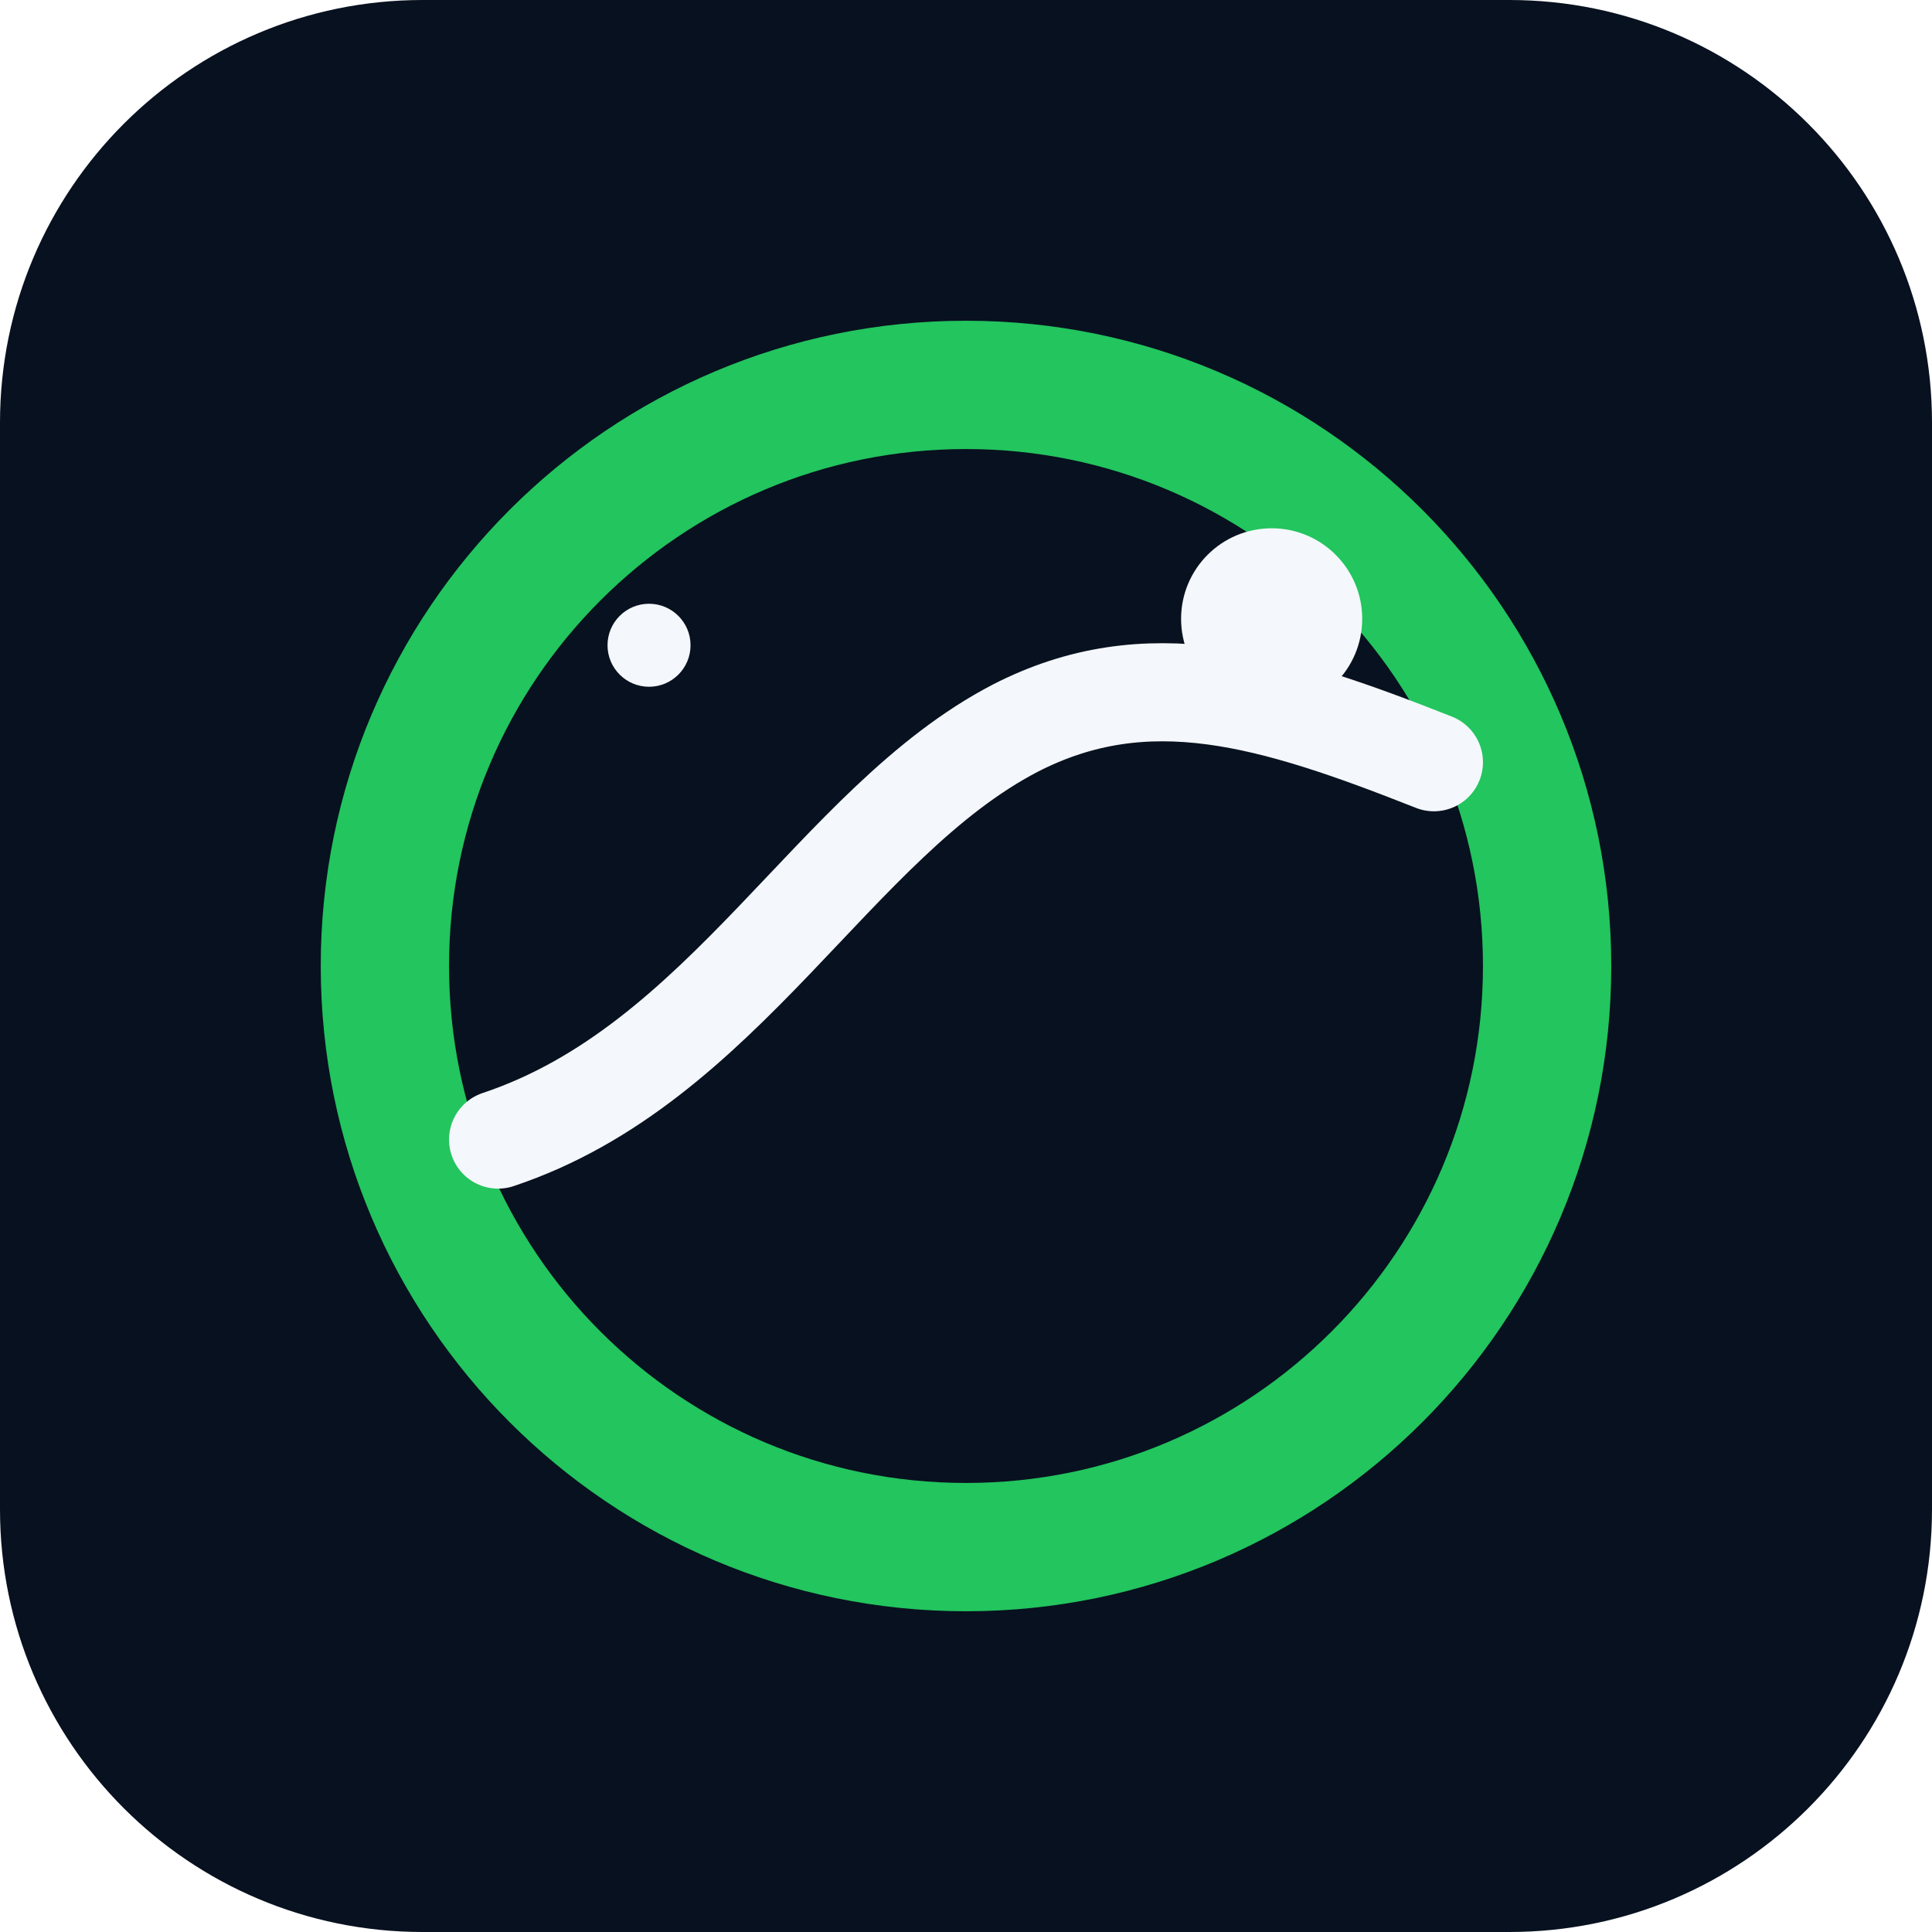
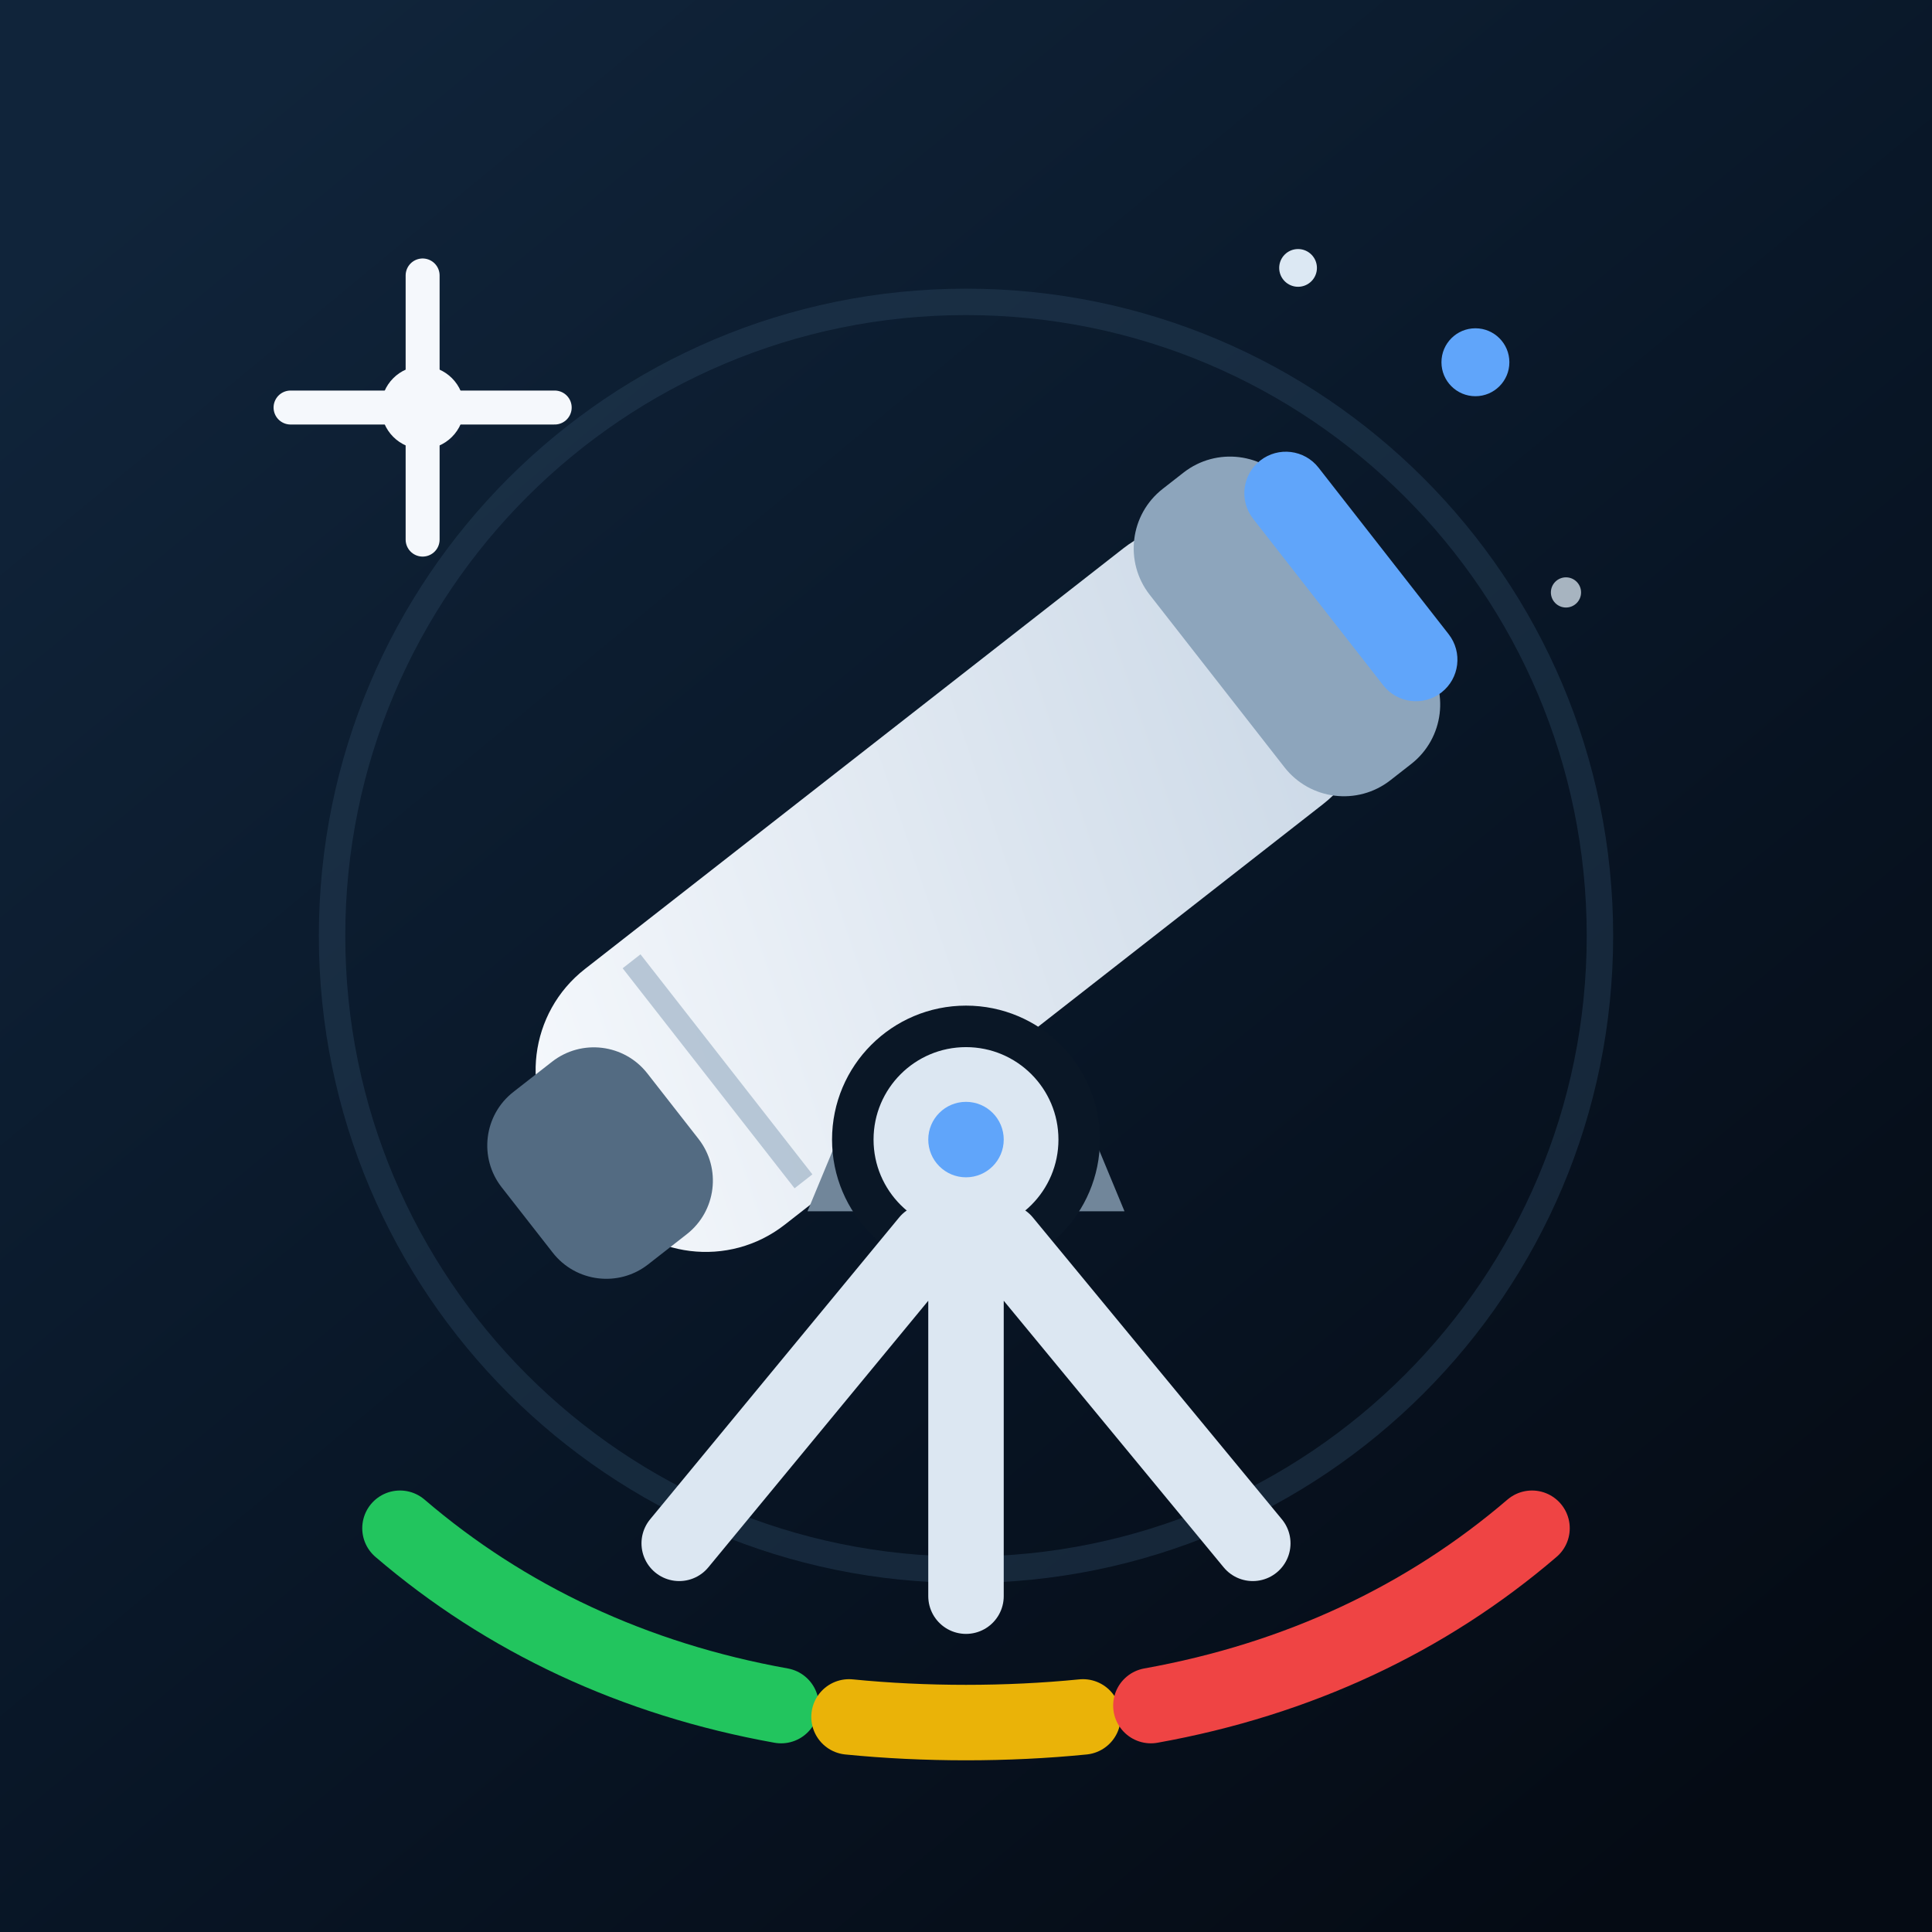
- <svg xmlns="http://www.w3.org/2000/svg" viewBox="0 0 512 512">
-   <rect width="512" height="512" rx="112" fill="#08111f" />
-   <circle cx="256" cy="256" r="154" fill="none" stroke="#22c55e" stroke-width="34" />
-   <path d="M132 302c60-20 89-84 137-109 35-18 68-8 111 9" fill="none" stroke="#f4f7fb" stroke-width="26" stroke-linecap="round" />
-   <circle cx="337" cy="164" r="24" fill="#f4f7fb" />
-   <circle cx="172" cy="171" r="11" fill="#f4f7fb" />
+ <svg xmlns="http://www.w3.org/2000/svg" viewBox="0 0 512 512" role="img" aria-label="Telescope under a dark sky above a green, yellow, and red status horizon">
+   <defs>
+     <linearGradient id="sky" x1="64" y1="24" x2="448" y2="488" gradientUnits="userSpaceOnUse">
+       <stop stop-color="#10243a" />
+       <stop offset=".58" stop-color="#081525" />
+       <stop offset="1" stop-color="#050b14" />
+     </linearGradient>
+     <linearGradient id="tube" x1="135" y1="190" x2="380" y2="276" gradientUnits="userSpaceOnUse">
+       <stop stop-color="#f5f8fc" />
+       <stop offset="1" stop-color="#c8d6e5" />
+     </linearGradient>
+   </defs>
+   <rect width="512" height="512" fill="url(#sky)" />
+   <circle cx="256" cy="248" r="168" fill="none" stroke="#28435c" stroke-width="7" opacity=".45" />
+   <path d="M112 73v70M77 108h70" stroke="#f5f8fc" stroke-width="9" stroke-linecap="round" />
+   <circle cx="112" cy="108" r="11" fill="#f5f8fc" />
+   <circle cx="391" cy="96" r="9" fill="#60a5fa" />
+   <circle cx="344" cy="71" r="5" fill="#dce8f3" />
+   <circle cx="415" cy="157" r="4" fill="#dce8f3" opacity=".75" />
+   <g transform="rotate(-38 256 235)">
+     <rect x="129" y="190" width="249" height="86" rx="34" fill="url(#tube)" />
+     <rect x="110" y="204" width="49" height="58" rx="18" fill="#536b82" />
+     <rect x="342" y="184" width="47" height="98" rx="20" fill="#8da5bc" />
+     <rect x="376" y="194" width="22" height="78" rx="11" fill="#60a5fa" />
+     <path d="M174 196v74" stroke="#9fb4c8" stroke-width="6" opacity=".7" />
+   </g>
+   <path d="M231 280h50l17 41h-84z" fill="#71869a" />
+   <circle cx="256" cy="302" r="30" fill="#dce7f2" stroke="#0a1726" stroke-width="11" />
+   <circle cx="256" cy="302" r="10" fill="#60a5fa" />
+   <path d="M246 329 180 409M256 332v91M266 329l66 80" fill="none" stroke="#dce7f2" stroke-width="20" stroke-linecap="round" stroke-linejoin="round" />
+   <path d="M106 405c28 24 62 40 101 47" fill="none" stroke="#22c55e" stroke-width="20" stroke-linecap="round" />
+   <path d="M225 455c20 2 42 2 62 0" fill="none" stroke="#eab308" stroke-width="20" stroke-linecap="round" />
+   <path d="M305 452c39-7 73-23 101-47" fill="none" stroke="#ef4444" stroke-width="20" stroke-linecap="round" />
</svg>
